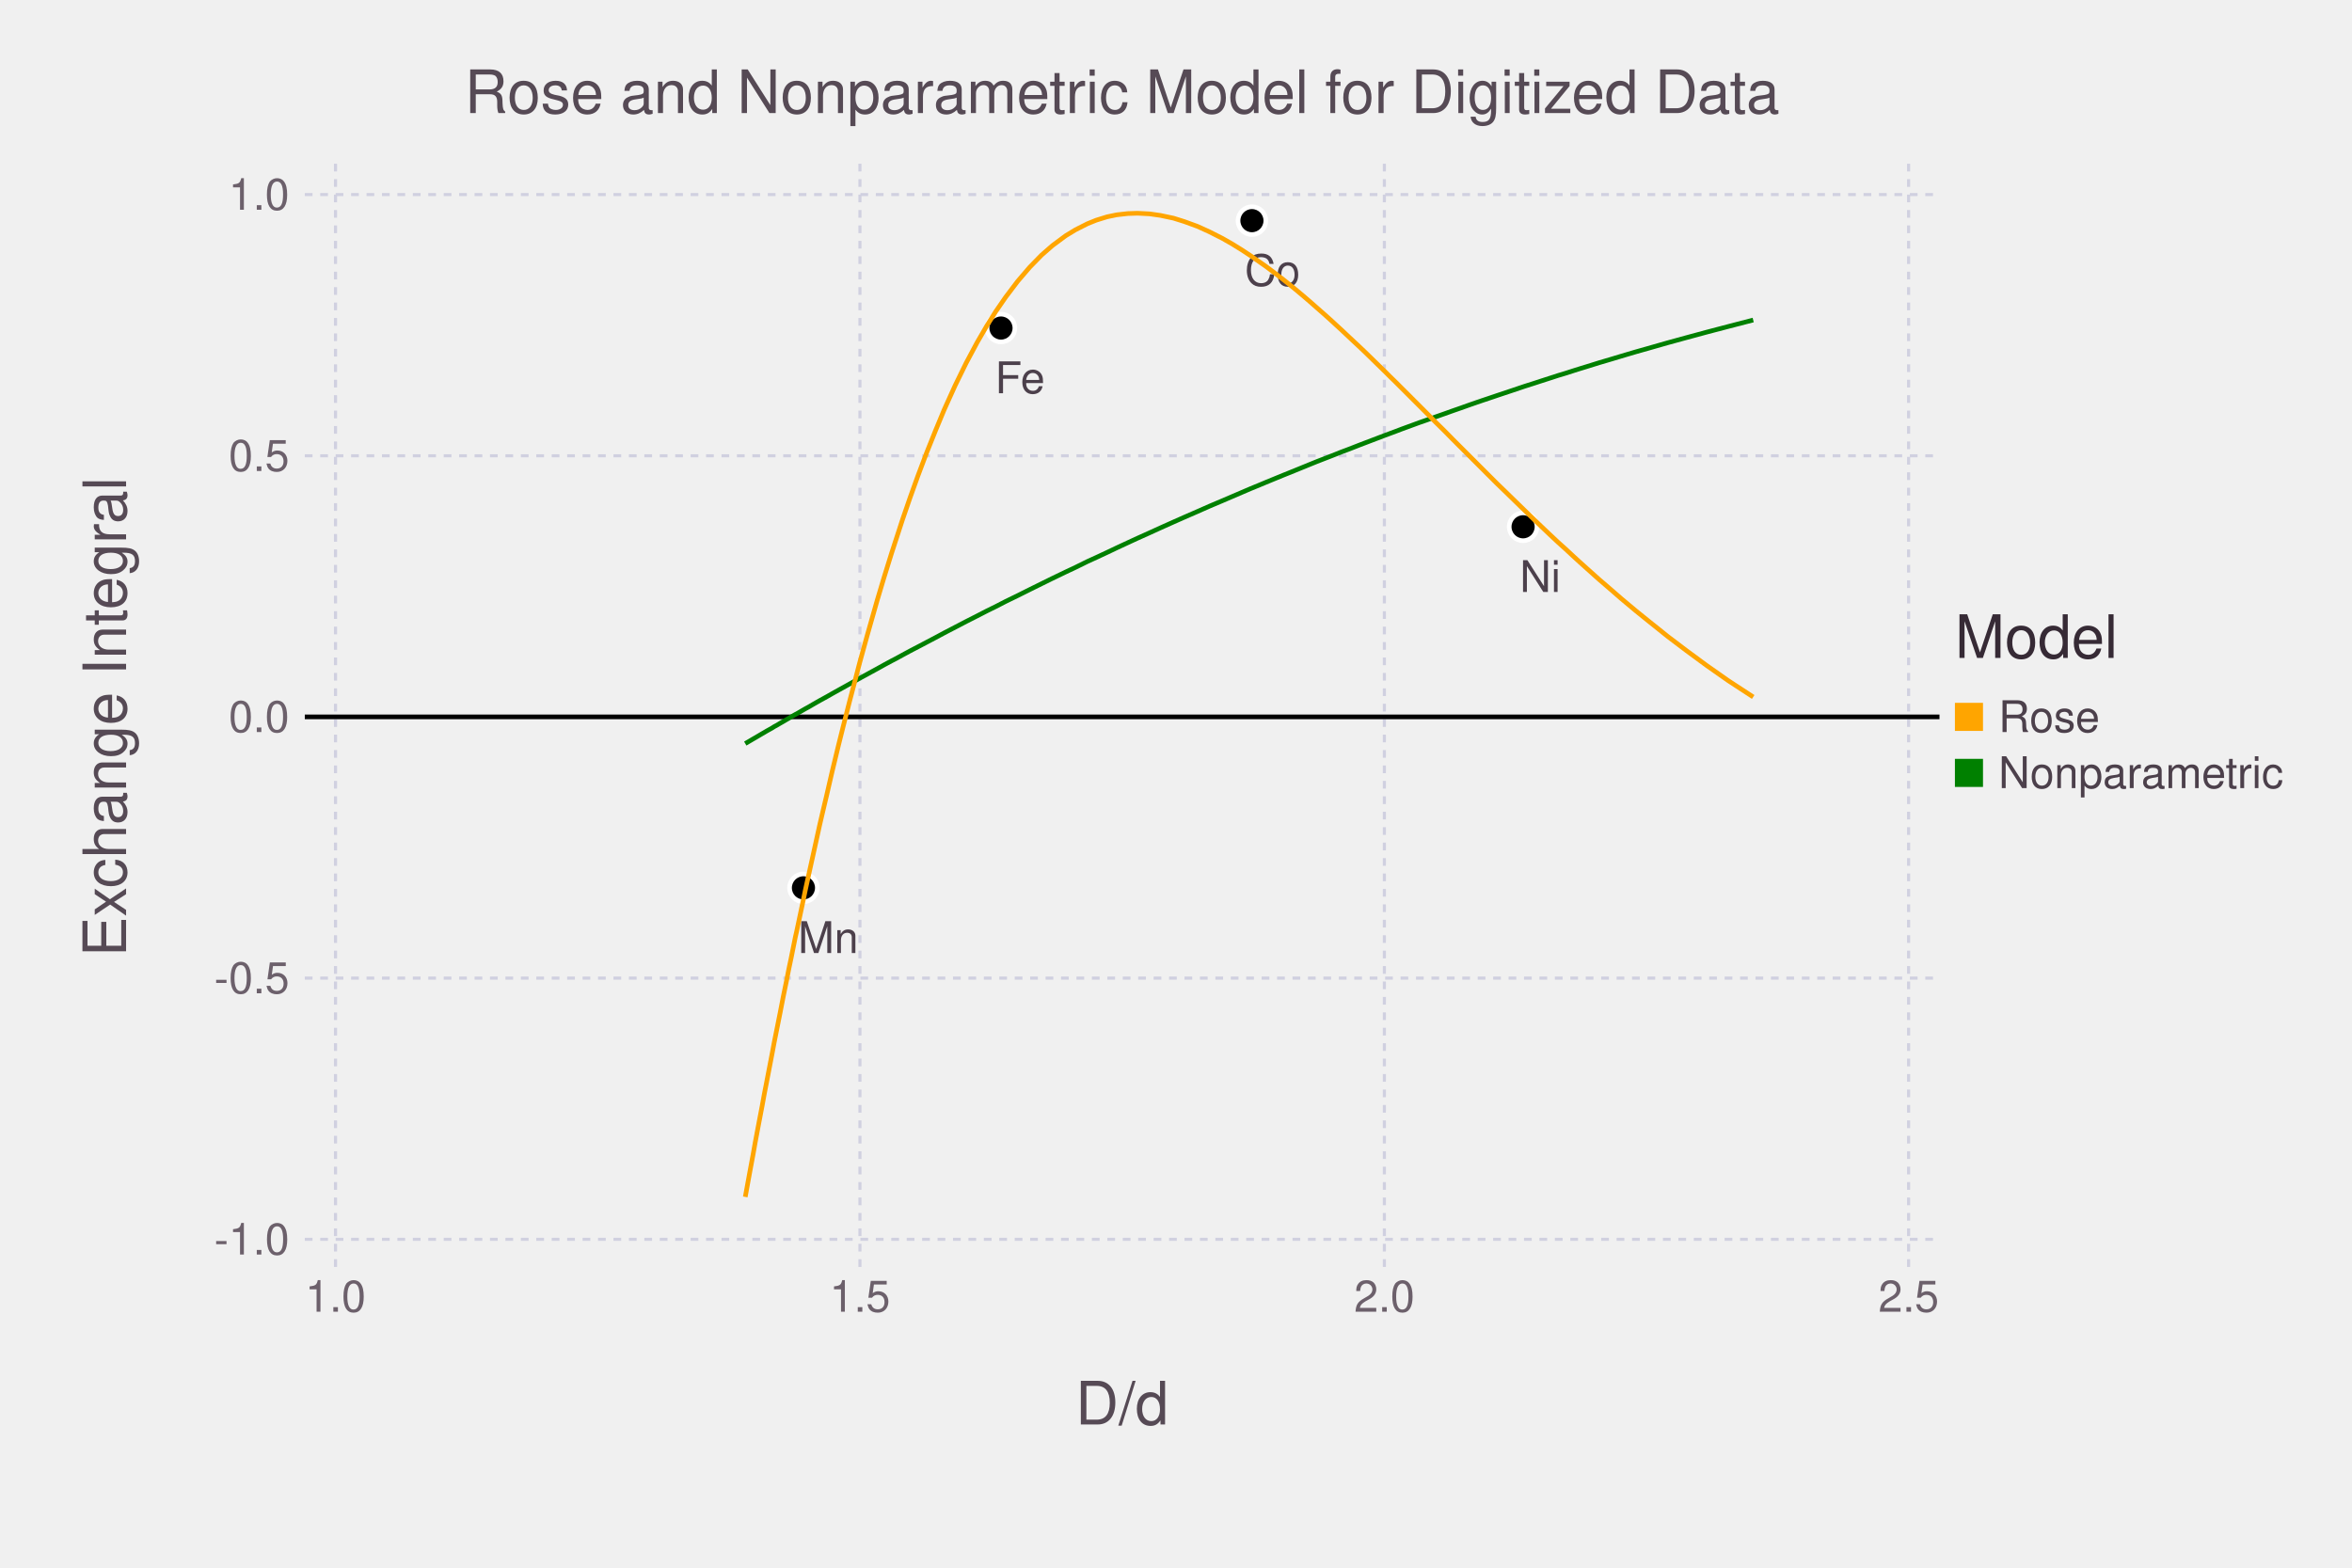
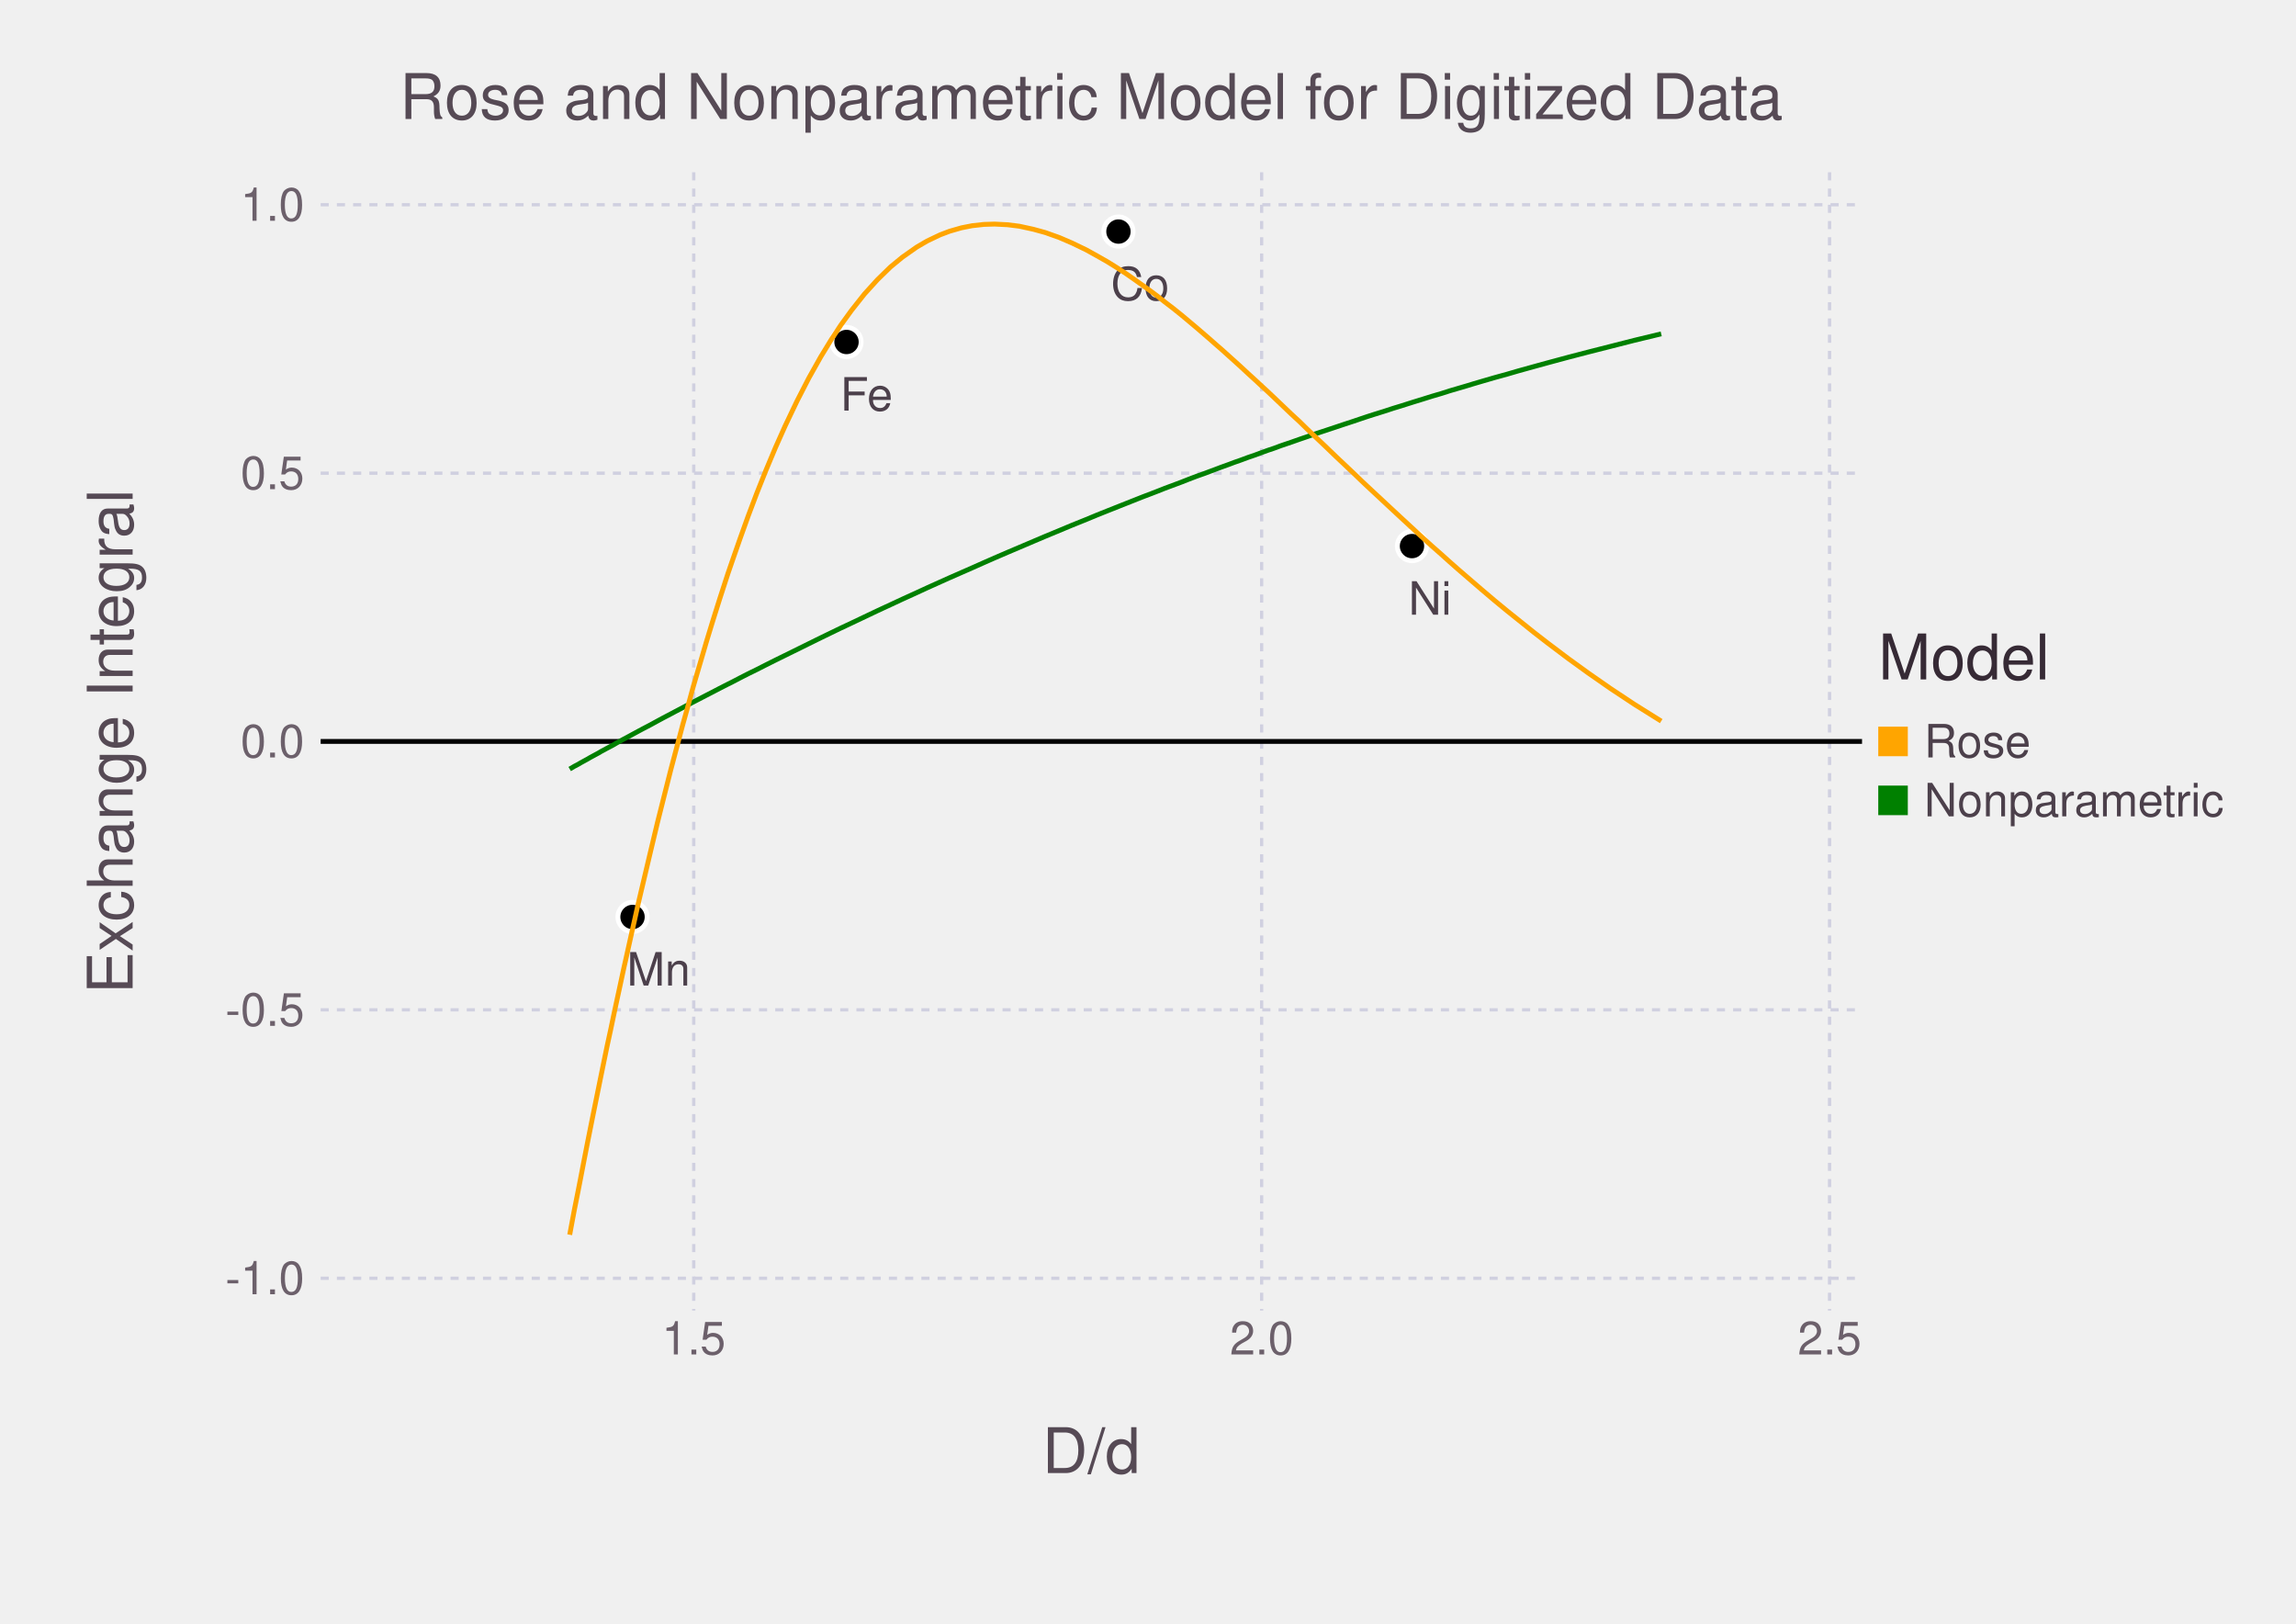
- <svg xmlns="http://www.w3.org/2000/svg" version="1.2" width="152.4mm" height="101.6mm" viewBox="0 0 152.4 101.6" stroke="none" fill="#000000" stroke-width="0.3" font-size="3.88">
+ <svg xmlns="http://www.w3.org/2000/svg" version="1.2" width="141.42mm" height="100mm" viewBox="0 0 141.42 100" stroke="none" fill="#000000" stroke-width="0.3" font-size="3.88">
  <defs>
    <marker id="arrow" markerWidth="15" markerHeight="7" refX="5" refY="3.5" orient="auto" markerUnits="strokeWidth">
      <path d="M0,0 L15,3.5 L0,7 z" stroke="context-stroke" fill="context-stroke" />
    </marker>
  </defs>
-   <g class="plotroot xscalable yscalable" id="img-fab7445b-1">
-     <g font-size="3.88" font-family="'PT Sans','Helvetica Neue','Helvetica',sans-serif" fill="#564A55" stroke="#000000" stroke-opacity="0.000" id="img-fab7445b-2">
-       <g transform="translate(72.71,89.99)">
+   <g class="plotroot xscalable yscalable" id="img-011391c4-1">
+     <g font-size="3.88" font-family="'PT Sans','Helvetica Neue','Helvetica',sans-serif" fill="#564A55" stroke="#000000" stroke-opacity="0.000" id="img-011391c4-2">
+       <g transform="translate(67.22,88.39)">
        <g class="primitive">
          <text text-anchor="middle" dy="0.6em">D/d</text>
        </g>
      </g>
    </g>
-     <g class="guide xlabels" font-size="2.82" font-family="'PT Sans Caption','Helvetica Neue','Helvetica',sans-serif" fill="#6C606B" id="img-fab7445b-3">
-       <g transform="translate(21.74,83.32)">
-         <g class="primitive">
-           <text text-anchor="middle" dy="0.6em">1.0</text>
-         </g>
-       </g>
-       <g transform="translate(55.72,83.32)">
+     <g class="guide xlabels" font-size="2.82" font-family="'PT Sans Caption','Helvetica Neue','Helvetica',sans-serif" fill="#6C606B" id="img-011391c4-3">
+       <g transform="translate(42.73,81.72)">
        <g class="primitive">
          <text text-anchor="middle" dy="0.6em">1.5</text>
        </g>
      </g>
-       <g transform="translate(89.7,83.32)">
+       <g transform="translate(77.71,81.72)">
        <g class="primitive">
          <text text-anchor="middle" dy="0.6em">2.0</text>
        </g>
      </g>
-       <g transform="translate(123.67,83.32)">
+       <g transform="translate(112.69,81.72)">
        <g class="primitive">
          <text text-anchor="middle" dy="0.6em">2.5</text>
        </g>
      </g>
    </g>
-     <g class="guide colorkey" id="img-fab7445b-4">
-       <g fill="#4C404B" font-size="2.82" font-family="'PT Sans','Helvetica Neue','Helvetica',sans-serif" id="img-fab7445b-5">
-         <g transform="translate(129.49,46.46)" id="img-fab7445b-6">
+     <g class="guide colorkey" id="img-011391c4-4">
+       <g fill="#4C404B" font-size="2.82" font-family="'PT Sans','Helvetica Neue','Helvetica',sans-serif" id="img-011391c4-5">
+         <g transform="translate(118.51,45.66)" id="img-011391c4-6">
          <g class="primitive">
            <text dy="0.35em">Rose</text>
          </g>
        </g>
-         <g transform="translate(129.49,50.09)" id="img-fab7445b-7">
+         <g transform="translate(118.51,49.29)" id="img-011391c4-7">
          <g class="primitive">
            <text dy="0.35em">Nonparametric</text>
          </g>
        </g>
      </g>
-       <g stroke="#000000" stroke-opacity="0.000" id="img-fab7445b-8">
-         <g transform="translate(127.58,46.46)" id="img-fab7445b-9" fill="#FFA500">
+       <g stroke="#000000" stroke-opacity="0.000" id="img-011391c4-8">
+         <g transform="translate(116.6,45.66)" id="img-011391c4-9" fill="#FFA500">
          <path d="M-0.91,-0.91 L 0.91 -0.91 0.91 0.91 -0.91 0.91 z" class="primitive" />
        </g>
-         <g transform="translate(127.58,50.09)" id="img-fab7445b-10" fill="#008000">
+         <g transform="translate(116.6,49.29)" id="img-011391c4-10" fill="#008000">
          <path d="M-0.91,-0.91 L 0.91 -0.91 0.91 0.91 -0.91 0.91 z" class="primitive" />
        </g>
      </g>
-       <g fill="#362A35" font-size="3.88" font-family="'PT Sans','Helvetica Neue','Helvetica',sans-serif" stroke="#000000" stroke-opacity="0.000" id="img-fab7445b-11">
-         <g transform="translate(126.67,42.64)" id="img-fab7445b-12">
+       <g fill="#362A35" font-size="3.88" font-family="'PT Sans','Helvetica Neue','Helvetica',sans-serif" stroke="#000000" stroke-opacity="0.000" id="img-011391c4-11">
+         <g transform="translate(115.69,41.84)" id="img-011391c4-12">
          <g class="primitive">
            <text dy="-0em">Model</text>
          </g>
        </g>
      </g>
    </g>
-     <g clip-path="url(#img-fab7445b-13)">
-       <g id="img-fab7445b-14">
-         <g pointer-events="visible" fill="#000000" fill-opacity="0.000" stroke="#000000" stroke-opacity="0.000" class="guide background" id="img-fab7445b-15">
-           <g transform="translate(72.71,46.46)" id="img-fab7445b-16">
-             <path d="M-52.96,-35.85 L 52.96 -35.85 52.96 35.85 -52.96 35.85 z" class="primitive" />
-           </g>
-         </g>
-         <g class="guide ygridlines xfixed" stroke-dasharray="0.5,0.5" stroke-width="0.2" stroke="#D0D0E0" id="img-fab7445b-17">
-           <g transform="translate(72.71,80.32)" id="img-fab7445b-18">
-             <path fill="none" d="M-52.96,0 L 52.96 0" class="primitive" />
-           </g>
-           <g transform="translate(72.71,63.39)" id="img-fab7445b-19">
-             <path fill="none" d="M-52.96,0 L 52.96 0" class="primitive" />
-           </g>
-           <g transform="translate(72.71,46.46)" id="img-fab7445b-20">
-             <path fill="none" d="M-52.96,0 L 52.96 0" class="primitive" />
-           </g>
-           <g transform="translate(72.71,29.54)" id="img-fab7445b-21">
-             <path fill="none" d="M-52.96,0 L 52.96 0" class="primitive" />
-           </g>
-           <g transform="translate(72.71,12.61)" id="img-fab7445b-22">
-             <path fill="none" d="M-52.96,0 L 52.96 0" class="primitive" />
-           </g>
-         </g>
-         <g class="guide xgridlines yfixed" stroke-dasharray="0.5,0.5" stroke-width="0.2" stroke="#D0D0E0" id="img-fab7445b-23">
-           <g transform="translate(21.74,46.46)" id="img-fab7445b-24">
-             <path fill="none" d="M0,-35.85 L 0 35.85" class="primitive" />
-           </g>
-           <g transform="translate(55.72,46.46)" id="img-fab7445b-25">
-             <path fill="none" d="M0,-35.85 L 0 35.85" class="primitive" />
-           </g>
-           <g transform="translate(89.7,46.46)" id="img-fab7445b-26">
-             <path fill="none" d="M0,-35.85 L 0 35.85" class="primitive" />
-           </g>
-           <g transform="translate(123.67,46.46)" id="img-fab7445b-27">
-             <path fill="none" d="M0,-35.85 L 0 35.85" class="primitive" />
-           </g>
-         </g>
-         <g class="plotpanel" id="img-fab7445b-28">
-           <g class="xfixed" id="img-fab7445b-29">
-             <g stroke-dasharray="none" stroke-width="0.3" stroke="#000000" id="img-fab7445b-30">
-               <g transform="translate(72.71,46.46)" id="img-fab7445b-31">
-                 <path fill="none" d="M-52.96,0 L 52.96 0" class="primitive" />
-               </g>
-             </g>
-           </g>
-           <g class="yfixed" id="img-fab7445b-32">
-             <g stroke-dasharray="none" stroke-width="0.3" stroke="#000000" id="img-fab7445b-33">
-               <g transform="translate(-46.21,46.46)" id="img-fab7445b-34">
-                 <path fill="none" d="M0,-35.85 L 0 35.85" class="primitive" />
-               </g>
-             </g>
-           </g>
-           <g class="geometry" stroke="#000000" stroke-opacity="0.000" fill="#4C404B" font-size="2.82" font-family="'PT Sans Caption','Helvetica Neue','Helvetica',sans-serif" id="img-fab7445b-35">
-             <g class="marker" id="img-fab7445b-36">
-               <g transform="translate(52.06,57.54)" id="img-fab7445b-37" visibility="visible">
+     <g clip-path="url(#img-011391c4-13)">
+       <g id="img-011391c4-14">
+         <g pointer-events="visible" fill="#000000" fill-opacity="0.000" stroke="#000000" stroke-opacity="0.000" class="guide background" id="img-011391c4-15">
+           <g transform="translate(67.22,45.66)" id="img-011391c4-16">
+             <path d="M-47.47,-35.05 L 47.47 -35.05 47.47 35.05 -47.47 35.05 z" class="primitive" />
+           </g>
+         </g>
+         <g class="guide ygridlines xfixed" stroke-dasharray="0.5,0.5" stroke-width="0.2" stroke="#D0D0E0" id="img-011391c4-17">
+           <g transform="translate(67.22,78.72)" id="img-011391c4-18">
+             <path fill="none" d="M-47.47,0 L 47.47 0" class="primitive" />
+           </g>
+           <g transform="translate(67.22,62.19)" id="img-011391c4-19">
+             <path fill="none" d="M-47.47,0 L 47.47 0" class="primitive" />
+           </g>
+           <g transform="translate(67.22,45.66)" id="img-011391c4-20">
+             <path fill="none" d="M-47.47,0 L 47.47 0" class="primitive" />
+           </g>
+           <g transform="translate(67.22,29.14)" id="img-011391c4-21">
+             <path fill="none" d="M-47.47,0 L 47.47 0" class="primitive" />
+           </g>
+           <g transform="translate(67.22,12.61)" id="img-011391c4-22">
+             <path fill="none" d="M-47.47,0 L 47.47 0" class="primitive" />
+           </g>
+         </g>
+         <g class="guide xgridlines yfixed" stroke-dasharray="0.5,0.5" stroke-width="0.2" stroke="#D0D0E0" id="img-011391c4-23">
+           <g transform="translate(42.73,45.66)" id="img-011391c4-24">
+             <path fill="none" d="M0,-35.05 L 0 35.05" class="primitive" />
+           </g>
+           <g transform="translate(77.71,45.66)" id="img-011391c4-25">
+             <path fill="none" d="M0,-35.05 L 0 35.05" class="primitive" />
+           </g>
+           <g transform="translate(112.69,45.66)" id="img-011391c4-26">
+             <path fill="none" d="M0,-35.05 L 0 35.05" class="primitive" />
+           </g>
+         </g>
+         <g class="plotpanel" id="img-011391c4-27">
+           <g class="xfixed" id="img-011391c4-28">
+             <g stroke-dasharray="none" stroke-width="0.3" stroke="#000000" id="img-011391c4-29">
+               <g transform="translate(67.22,45.66)" id="img-011391c4-30">
+                 <path fill="none" d="M-47.47,0 L 47.47 0" class="primitive" />
+               </g>
+             </g>
+           </g>
+           <g class="yfixed" id="img-011391c4-31">
+             <g stroke-dasharray="none" stroke-width="0.3" stroke="#000000" id="img-011391c4-32">
+               <g transform="translate(-62.21,45.66)" id="img-011391c4-33">
+                 <path fill="none" d="M0,-35.05 L 0 35.05" class="primitive" />
+               </g>
+             </g>
+           </g>
+           <g class="geometry" stroke="#000000" stroke-opacity="0.000" fill="#4C404B" font-size="2.82" font-family="'PT Sans Caption','Helvetica Neue','Helvetica',sans-serif" id="img-011391c4-34">
+             <g class="marker" id="img-011391c4-35">
+               <g transform="translate(38.96,56.47)" id="img-011391c4-36" visibility="visible">
                <g class="primitive">
                  <text text-anchor="middle" dy="0.35em" transform="translate(1.6,3.24)">Mn</text>
                </g>
              </g>
-               <g transform="translate(64.86,21.26)" id="img-fab7445b-38" visibility="visible">
+               <g transform="translate(52.14,21.06)" id="img-011391c4-37" visibility="visible">
                <g class="primitive">
                  <text text-anchor="middle" dy="0.35em" transform="translate(1.23,3.24)">Fe</text>
                </g>
              </g>
-               <g transform="translate(81.12,14.3)" id="img-fab7445b-39" visibility="visible">
+               <g transform="translate(68.89,14.26)" id="img-011391c4-38" visibility="visible">
                <g class="primitive">
                  <text text-anchor="middle" dy="0.35em" transform="translate(1.33,3.24)">Co</text>
                </g>
              </g>
-               <g transform="translate(98.69,34.14)" id="img-fab7445b-40" visibility="visible">
+               <g transform="translate(86.97,33.63)" id="img-011391c4-39" visibility="visible">
                <g class="primitive">
                  <text text-anchor="middle" dy="0.35em" transform="translate(1.11,3.24)">Ni</text>
                </g>
              </g>
            </g>
          </g>
-           <g class="geometry" id="img-fab7445b-41">
-             <g stroke-width="0.3" id="img-fab7445b-42">
-               <g class="color_RGBA{Float32}(0.0f0,0.0f0,0.0f0,1.0f0)" stroke="#FFFFFF" fill="#000000" id="img-fab7445b-43">
-                 <g class="marker" id="img-fab7445b-44">
-                   <g transform="translate(98.69,34.14)" id="img-fab7445b-45">
-                     <circle cx="0" cy="0" r="0.9" class="primitive" />
-                   </g>
-                 </g>
-               </g>
-               <g class="color_RGBA{Float32}(0.0f0,0.0f0,0.0f0,1.0f0)" stroke="#FFFFFF" fill="#000000" id="img-fab7445b-46">
-                 <g class="marker" id="img-fab7445b-47">
-                   <g transform="translate(81.12,14.3)" id="img-fab7445b-48">
-                     <circle cx="0" cy="0" r="0.9" class="primitive" />
-                   </g>
-                 </g>
-               </g>
-               <g class="color_RGBA{Float32}(0.0f0,0.0f0,0.0f0,1.0f0)" stroke="#FFFFFF" fill="#000000" id="img-fab7445b-49">
-                 <g class="marker" id="img-fab7445b-50">
-                   <g transform="translate(64.86,21.26)" id="img-fab7445b-51">
-                     <circle cx="0" cy="0" r="0.9" class="primitive" />
-                   </g>
-                 </g>
-               </g>
-               <g class="color_RGBA{Float32}(0.0f0,0.0f0,0.0f0,1.0f0)" stroke="#FFFFFF" fill="#000000" id="img-fab7445b-52">
-                 <g class="marker" id="img-fab7445b-53">
-                   <g transform="translate(52.06,57.54)" id="img-fab7445b-54">
-                     <circle cx="0" cy="0" r="0.9" class="primitive" />
-                   </g>
-                 </g>
-               </g>
-             </g>
-           </g>
-           <g stroke-width="0.3" fill="#000000" fill-opacity="0.000" class="geometry" id="img-fab7445b-55">
-             <g class="color_RGB{N0f8}(0.0,0.502,0.0)" stroke-dasharray="none" stroke="#008000" id="img-fab7445b-56">
-               <g transform="translate(75.61,34.99)" id="img-fab7445b-57">
-                 <path fill="none" d="M-27.32,13.2 L -27.03 13.03 -26.81 12.9 -26.67 12.82 -26.45 12.69 -26.23 12.56 -26.09 12.48 -25.94 12.39 -25.58 12.19 -25.44 12.1 -25.29 12.02 -25.07 11.89 -24.86 11.77 -24.64 11.64 -24.5 11.56 -24.35 11.47 -24.07 11.31 -23.99 11.27 -23.56 11.02 -23.42 10.94 -23.2 10.82 -22.91 10.65 -22.49 10.41 -22.27 10.29 -22.05 10.17 -21.7 9.97 -21.27 9.73 -20.98 9.57 -20.55 9.33 -20.26 9.17 -19.91 8.97 -19.41 8.7 -19.12 8.54 -18.77 8.35 -18.34 8.11 -17.84 7.84 -17.55 7.69 -17.13 7.46 -16.63 7.19 -16.13 6.93 -15.56 6.63 -14.99 6.33 -14.43 6.03 -13.72 5.66 -13.01 5.29 -12.3 4.93 -11.66 4.6 -11.09 4.32 -10.45 3.99 -9.67 3.61 -8.89 3.22 -8.12 2.84 -7.41 2.49 -6.56 2.08 -5.92 1.78 -5.15 1.4 -4.58 1.14 -3.87 0.81 -3.24 0.51 -2.53 0.18 -1.9 -0.11 -1.12 -0.46 -0.42 -0.78 0.43 -1.16 1.13 -1.47 1.98 -1.84 2.75 -2.18 3.6 -2.54 4.23 -2.81 4.86 -3.08 5.42 -3.32 5.98 -3.55 6.41 -3.73 6.97 -3.96 7.53 -4.19 7.88 -4.33 8.3 -4.5 8.79 -4.7 9.28 -4.9 9.7 -5.07 10.19 -5.26 10.68 -5.45 10.96 -5.56 11.31 -5.7 11.66 -5.83 12.15 -6.02 12.43 -6.13 12.85 -6.29 13.27 -6.45 13.69 -6.61 14.11 -6.77 14.46 -6.9 14.81 -7.03 15.23 -7.19 15.86 -7.42 16.35 -7.6 16.84 -7.77 17.4 -7.97 17.97 -8.17 18.53 -8.37 19.02 -8.54 19.58 -8.74 20.07 -8.91 20.42 -9.03 20.84 -9.17 21.4 -9.36 21.97 -9.55 22.39 -9.69 23.16 -9.95 23.79 -10.15 24.28 -10.31 24.84 -10.49 25.33 -10.65 25.83 -10.8 26.39 -10.98 26.74 -11.09 27.23 -11.24 28 -11.48 28.78 -11.71 29.41 -11.9 30.39 -12.19 31.17 -12.41 32.43 -12.77 33.63 -13.1 34.96 -13.46 36.37 -13.83 37.99 -14.25" class="primitive" />
-               </g>
-             </g>
-           </g>
-           <g stroke-width="0.3" fill="#000000" fill-opacity="0.000" class="geometry" id="img-fab7445b-58">
-             <g class="color_RGB{N0f8}(1.0,0.647,0.0)" stroke-dasharray="none" stroke="#FFA500" id="img-fab7445b-59">
-               <g transform="translate(75.61,34.52)" id="img-fab7445b-60">
-                 <path fill="none" d="M-27.32,43.05 L -27.03 41.46 -26.81 40.28 -26.67 39.49 -26.45 38.32 -26.23 37.17 -26.09 36.4 -25.94 35.63 -25.58 33.76 -25.44 33.01 -25.29 32.26 -25.07 31.16 -24.86 30.08 -24.64 29.01 -24.5 28.29 -24.35 27.58 -24.07 26.19 -23.99 25.84 -23.56 23.81 -23.42 23.13 -23.2 22.13 -22.91 20.82 -22.49 18.91 -22.27 17.97 -22.05 17.04 -21.7 15.52 -21.27 13.74 -20.98 12.58 -20.55 10.89 -20.26 9.79 -19.91 8.44 -19.41 6.63 -19.12 5.61 -18.77 4.38 -18.34 2.94 -17.84 1.33 -17.55 0.44 -17.13 -0.85 -16.63 -2.3 -16.13 -3.69 -15.56 -5.2 -14.99 -6.62 -14.43 -7.97 -13.72 -9.54 -13.01 -10.99 -12.3 -12.32 -11.66 -13.42 -11.09 -14.33 -10.45 -15.26 -9.67 -16.29 -8.89 -17.2 -8.12 -17.99 -7.41 -18.61 -6.56 -19.24 -5.92 -19.63 -5.15 -20.02 -4.58 -20.25 -3.87 -20.47 -3.24 -20.6 -2.53 -20.68 -1.9 -20.7 -1.12 -20.66 -0.42 -20.56 0.43 -20.38 1.13 -20.16 1.98 -19.85 2.75 -19.5 3.6 -19.07 4.23 -18.71 4.86 -18.32 5.42 -17.95 5.98 -17.56 6.41 -17.26 6.97 -16.84 7.53 -16.41 7.88 -16.13 8.3 -15.79 8.79 -15.38 9.28 -14.96 9.7 -14.59 10.19 -14.16 10.68 -13.72 10.96 -13.46 11.31 -13.14 11.66 -12.81 12.15 -12.35 12.43 -12.09 12.85 -11.69 13.27 -11.28 13.69 -10.87 14.11 -10.46 14.46 -10.11 14.81 -9.77 15.23 -9.35 15.86 -8.72 16.35 -8.23 16.84 -7.74 17.4 -7.17 17.97 -6.61 18.53 -6.04 19.02 -5.55 19.58 -4.99 20.07 -4.5 20.42 -4.15 20.84 -3.73 21.4 -3.17 21.97 -2.62 22.39 -2.21 23.16 -1.46 23.79 -0.85 24.28 -0.38 24.84 0.15 25.33 0.61 25.83 1.06 26.39 1.58 26.74 1.9 27.23 2.34 28 3.03 28.78 3.7 29.41 4.25 30.39 5.07 31.17 5.7 32.43 6.71 33.63 7.62 34.96 8.6 36.37 9.59 37.99 10.65" class="primitive" />
-               </g>
-             </g>
-           </g>
-         </g>
-       </g>
-     </g>
-     <g class="guide ylabels" font-size="2.82" font-family="'PT Sans Caption','Helvetica Neue','Helvetica',sans-serif" fill="#6C606B" id="img-fab7445b-61">
-       <g transform="translate(18.74,80.32)" id="img-fab7445b-62">
+           <g class="geometry" id="img-011391c4-40">
+             <g stroke-width="0.3" id="img-011391c4-41">
+               <g class="color_RGBA{Float32}(0.0f0,0.0f0,0.0f0,1.0f0)" stroke="#FFFFFF" fill="#000000" id="img-011391c4-42">
+                 <g class="marker" id="img-011391c4-43">
+                   <g transform="translate(86.97,33.63)" id="img-011391c4-44">
+                     <circle cx="0" cy="0" r="0.9" class="primitive" />
+                   </g>
+                 </g>
+               </g>
+               <g class="color_RGBA{Float32}(0.0f0,0.0f0,0.0f0,1.0f0)" stroke="#FFFFFF" fill="#000000" id="img-011391c4-45">
+                 <g class="marker" id="img-011391c4-46">
+                   <g transform="translate(68.89,14.26)" id="img-011391c4-47">
+                     <circle cx="0" cy="0" r="0.9" class="primitive" />
+                   </g>
+                 </g>
+               </g>
+               <g class="color_RGBA{Float32}(0.0f0,0.0f0,0.0f0,1.0f0)" stroke="#FFFFFF" fill="#000000" id="img-011391c4-48">
+                 <g class="marker" id="img-011391c4-49">
+                   <g transform="translate(52.14,21.06)" id="img-011391c4-50">
+                     <circle cx="0" cy="0" r="0.9" class="primitive" />
+                   </g>
+                 </g>
+               </g>
+               <g class="color_RGBA{Float32}(0.0f0,0.0f0,0.0f0,1.0f0)" stroke="#FFFFFF" fill="#000000" id="img-011391c4-51">
+                 <g class="marker" id="img-011391c4-52">
+                   <g transform="translate(38.96,56.47)" id="img-011391c4-53">
+                     <circle cx="0" cy="0" r="0.9" class="primitive" />
+                   </g>
+                 </g>
+               </g>
+             </g>
+           </g>
+           <g stroke-width="0.3" fill="#000000" fill-opacity="0.000" class="geometry" id="img-011391c4-54">
+             <g class="color_RGB{N0f8}(0.0,0.502,0.0)" stroke-dasharray="none" stroke="#008000" id="img-011391c4-55">
+               <g transform="translate(63.21,34.47)" id="img-011391c4-56">
+                 <path fill="none" d="M-28.12,12.89 L -27.83 12.72 -27.6 12.6 -27.45 12.51 -27.23 12.39 -27.01 12.27 -26.86 12.18 -26.71 12.1 -26.34 11.9 -26.19 11.81 -26.04 11.73 -25.82 11.61 -25.59 11.49 -25.37 11.37 -25.22 11.28 -25.07 11.2 -24.78 11.04 -24.7 11 -24.26 10.76 -24.11 10.68 -23.89 10.56 -23.59 10.4 -23.15 10.17 -22.93 10.05 -22.71 9.93 -22.34 9.73 -21.9 9.5 -21.6 9.34 -21.16 9.11 -20.86 8.95 -20.5 8.76 -19.98 8.49 -19.69 8.34 -19.32 8.15 -18.88 7.92 -18.37 7.66 -18.07 7.51 -17.63 7.28 -17.12 7.02 -16.61 6.77 -16.02 6.47 -15.44 6.18 -14.85 5.89 -14.12 5.53 -13.39 5.17 -12.66 4.81 -12 4.49 -11.42 4.21 -10.76 3.9 -9.96 3.52 -9.16 3.14 -8.36 2.77 -7.63 2.43 -6.75 2.03 -6.1 1.73 -5.3 1.37 -4.72 1.11 -3.99 0.79 -3.33 0.5 -2.61 0.18 -1.95 -0.11 -1.16 -0.45 -0.43 -0.76 0.44 -1.13 1.17 -1.44 2.04 -1.8 2.83 -2.13 3.7 -2.48 4.35 -2.75 5 -3.01 5.58 -3.24 6.16 -3.47 6.59 -3.64 7.17 -3.87 7.75 -4.09 8.11 -4.23 8.54 -4.4 9.05 -4.59 9.56 -4.78 9.99 -4.95 10.49 -5.14 11 -5.32 11.29 -5.43 11.64 -5.56 12.01 -5.7 12.51 -5.88 12.8 -5.99 13.23 -6.14 13.66 -6.3 14.1 -6.45 14.53 -6.61 14.89 -6.74 15.25 -6.86 15.68 -7.02 16.33 -7.24 16.84 -7.42 17.34 -7.59 17.92 -7.79 18.5 -7.98 19.07 -8.17 19.58 -8.34 20.16 -8.53 20.66 -8.7 21.02 -8.82 21.46 -8.96 22.04 -9.14 22.62 -9.33 23.05 -9.46 23.84 -9.71 24.49 -9.91 25 -10.07 25.58 -10.24 26.08 -10.4 26.59 -10.55 27.17 -10.72 27.53 -10.83 28.04 -10.98 28.83 -11.21 29.63 -11.43 30.28 -11.62 31.29 -11.9 32.09 -12.12 33.39 -12.47 34.62 -12.79 36 -13.14 37.45 -13.51 39.11 -13.91" class="primitive" />
+               </g>
+             </g>
+           </g>
+           <g stroke-width="0.3" fill="#000000" fill-opacity="0.000" class="geometry" id="img-011391c4-57">
+             <g class="color_RGB{N0f8}(1.0,0.647,0.0)" stroke-dasharray="none" stroke="#FFA500" id="img-011391c4-58">
+               <g transform="translate(63.21,34.01)" id="img-011391c4-59">
+                 <path fill="none" d="M-28.12,42.03 L -27.83 40.48 -27.6 39.33 -27.45 38.56 -27.23 37.42 -27.01 36.29 -26.86 35.54 -26.71 34.79 -26.34 32.97 -26.19 32.23 -26.04 31.5 -25.82 30.43 -25.59 29.37 -25.37 28.32 -25.22 27.62 -25.07 26.93 -24.78 25.58 -24.7 25.23 -24.26 23.25 -24.11 22.59 -23.89 21.6 -23.59 20.33 -23.15 18.47 -22.93 17.55 -22.71 16.63 -22.34 15.16 -21.9 13.42 -21.6 12.29 -21.16 10.63 -20.86 9.56 -20.5 8.24 -19.98 6.47 -19.69 5.48 -19.32 4.27 -18.88 2.87 -18.37 1.3 -18.07 0.43 -17.63 -0.83 -17.12 -2.25 -16.61 -3.6 -16.02 -5.08 -15.44 -6.46 -14.85 -7.78 -14.12 -9.31 -13.39 -10.73 -12.66 -12.03 -12 -13.11 -11.42 -13.99 -10.76 -14.9 -9.96 -15.91 -9.16 -16.79 -8.36 -17.57 -7.63 -18.17 -6.75 -18.79 -6.1 -19.17 -5.3 -19.55 -4.72 -19.77 -3.99 -19.98 -3.33 -20.11 -2.61 -20.19 -1.95 -20.21 -1.16 -20.17 -0.43 -20.08 0.44 -19.89 1.17 -19.69 2.04 -19.38 2.83 -19.04 3.7 -18.62 4.35 -18.26 5 -17.89 5.58 -17.53 6.16 -17.15 6.59 -16.85 7.17 -16.44 7.75 -16.02 8.11 -15.75 8.54 -15.41 9.05 -15.02 9.56 -14.61 9.99 -14.25 10.49 -13.83 11 -13.39 11.29 -13.14 11.64 -12.83 12.01 -12.51 12.51 -12.06 12.8 -11.8 13.23 -11.41 13.66 -11.01 14.1 -10.61 14.53 -10.21 14.89 -9.88 15.25 -9.54 15.68 -9.13 16.33 -8.51 16.84 -8.04 17.34 -7.55 17.92 -7 18.5 -6.45 19.07 -5.9 19.58 -5.42 20.16 -4.87 20.66 -4.39 21.02 -4.05 21.46 -3.64 22.04 -3.1 22.62 -2.56 23.05 -2.16 23.84 -1.43 24.49 -0.83 25 -0.37 25.58 0.14 26.08 0.59 26.59 1.04 27.17 1.54 27.53 1.85 28.04 2.29 28.83 2.96 29.63 3.62 30.28 4.14 31.29 4.95 32.09 5.57 33.39 6.55 34.62 7.44 36 8.4 37.45 9.36 39.11 10.4" class="primitive" />
+               </g>
+             </g>
+           </g>
+         </g>
+       </g>
+     </g>
+     <g class="guide ylabels" font-size="2.82" font-family="'PT Sans Caption','Helvetica Neue','Helvetica',sans-serif" fill="#6C606B" id="img-011391c4-60">
+       <g transform="translate(18.74,78.72)" id="img-011391c4-61">
        <g class="primitive">
          <text text-anchor="end" dy="0.35em">-1.0</text>
        </g>
      </g>
-       <g transform="translate(18.74,63.39)" id="img-fab7445b-63">
+       <g transform="translate(18.74,62.19)" id="img-011391c4-62">
        <g class="primitive">
          <text text-anchor="end" dy="0.35em">-0.5</text>
        </g>
      </g>
-       <g transform="translate(18.74,46.46)" id="img-fab7445b-64">
+       <g transform="translate(18.74,45.66)" id="img-011391c4-63">
        <g class="primitive">
          <text text-anchor="end" dy="0.35em">0.0</text>
        </g>
      </g>
-       <g transform="translate(18.74,29.54)" id="img-fab7445b-65">
+       <g transform="translate(18.74,29.14)" id="img-011391c4-64">
        <g class="primitive">
          <text text-anchor="end" dy="0.35em">0.5</text>
        </g>
      </g>
-       <g transform="translate(18.74,12.61)" id="img-fab7445b-66">
+       <g transform="translate(18.74,12.61)" id="img-011391c4-65">
        <g class="primitive">
          <text text-anchor="end" dy="0.35em">1.0</text>
        </g>
      </g>
    </g>
-     <g font-size="3.88" font-family="'PT Sans','Helvetica Neue','Helvetica',sans-serif" fill="#564A55" stroke="#000000" stroke-opacity="0.000" id="img-fab7445b-67">
-       <g transform="translate(8.81,44.46)" id="img-fab7445b-68">
+     <g font-size="3.88" font-family="'PT Sans','Helvetica Neue','Helvetica',sans-serif" fill="#564A55" stroke="#000000" stroke-opacity="0.000" id="img-011391c4-66">
+       <g transform="translate(8.81,43.66)" id="img-011391c4-67">
        <g class="primitive">
          <text text-anchor="middle" dy="0.35em" transform="rotate(-90,0, 2)">Exchange Integral</text>
        </g>
      </g>
    </g>
-     <g font-size="3.88" font-family="'PT Sans','Helvetica Neue','Helvetica',sans-serif" fill="#564A55" stroke="#000000" stroke-opacity="0.000" id="img-fab7445b-69">
-       <g transform="translate(72.71,5)" id="img-fab7445b-70">
+     <g font-size="3.88" font-family="'PT Sans','Helvetica Neue','Helvetica',sans-serif" fill="#564A55" stroke="#000000" stroke-opacity="0.000" id="img-011391c4-68">
+       <g transform="translate(67.22,5)" id="img-011391c4-69">
        <g class="primitive">
          <text text-anchor="middle" dy="0.6em">Rose and Nonparametric Model for Digitized Data</text>
        </g>
      </g>
    </g>
  </g>
  <defs>
-     <clipPath id="img-fab7445b-13">
-       <path d="M19.75,10.61 L 125.67 10.61 125.67 82.32 19.75 82.32" />
+     <clipPath id="img-011391c4-13">
+       <path d="M19.75,10.61 L 114.69 10.61 114.69 80.72 19.75 80.72" />
    </clipPath>
  </defs>
</svg>
